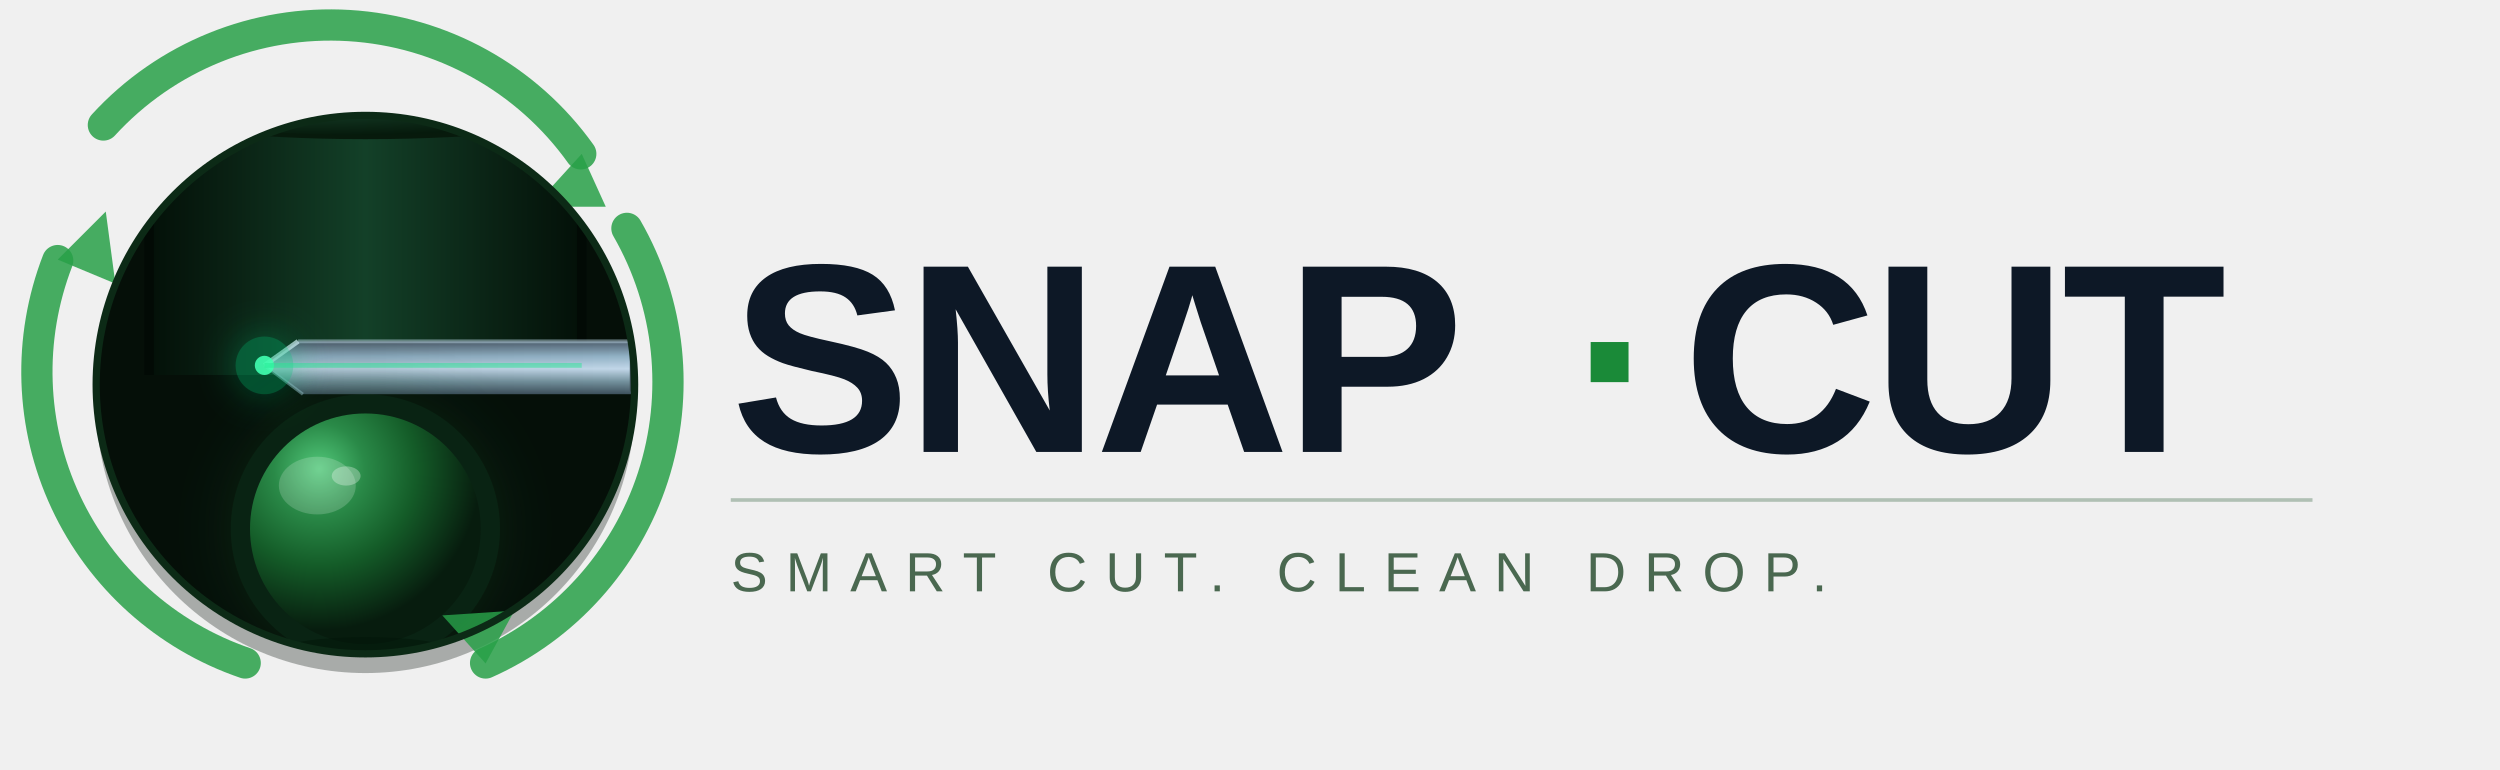
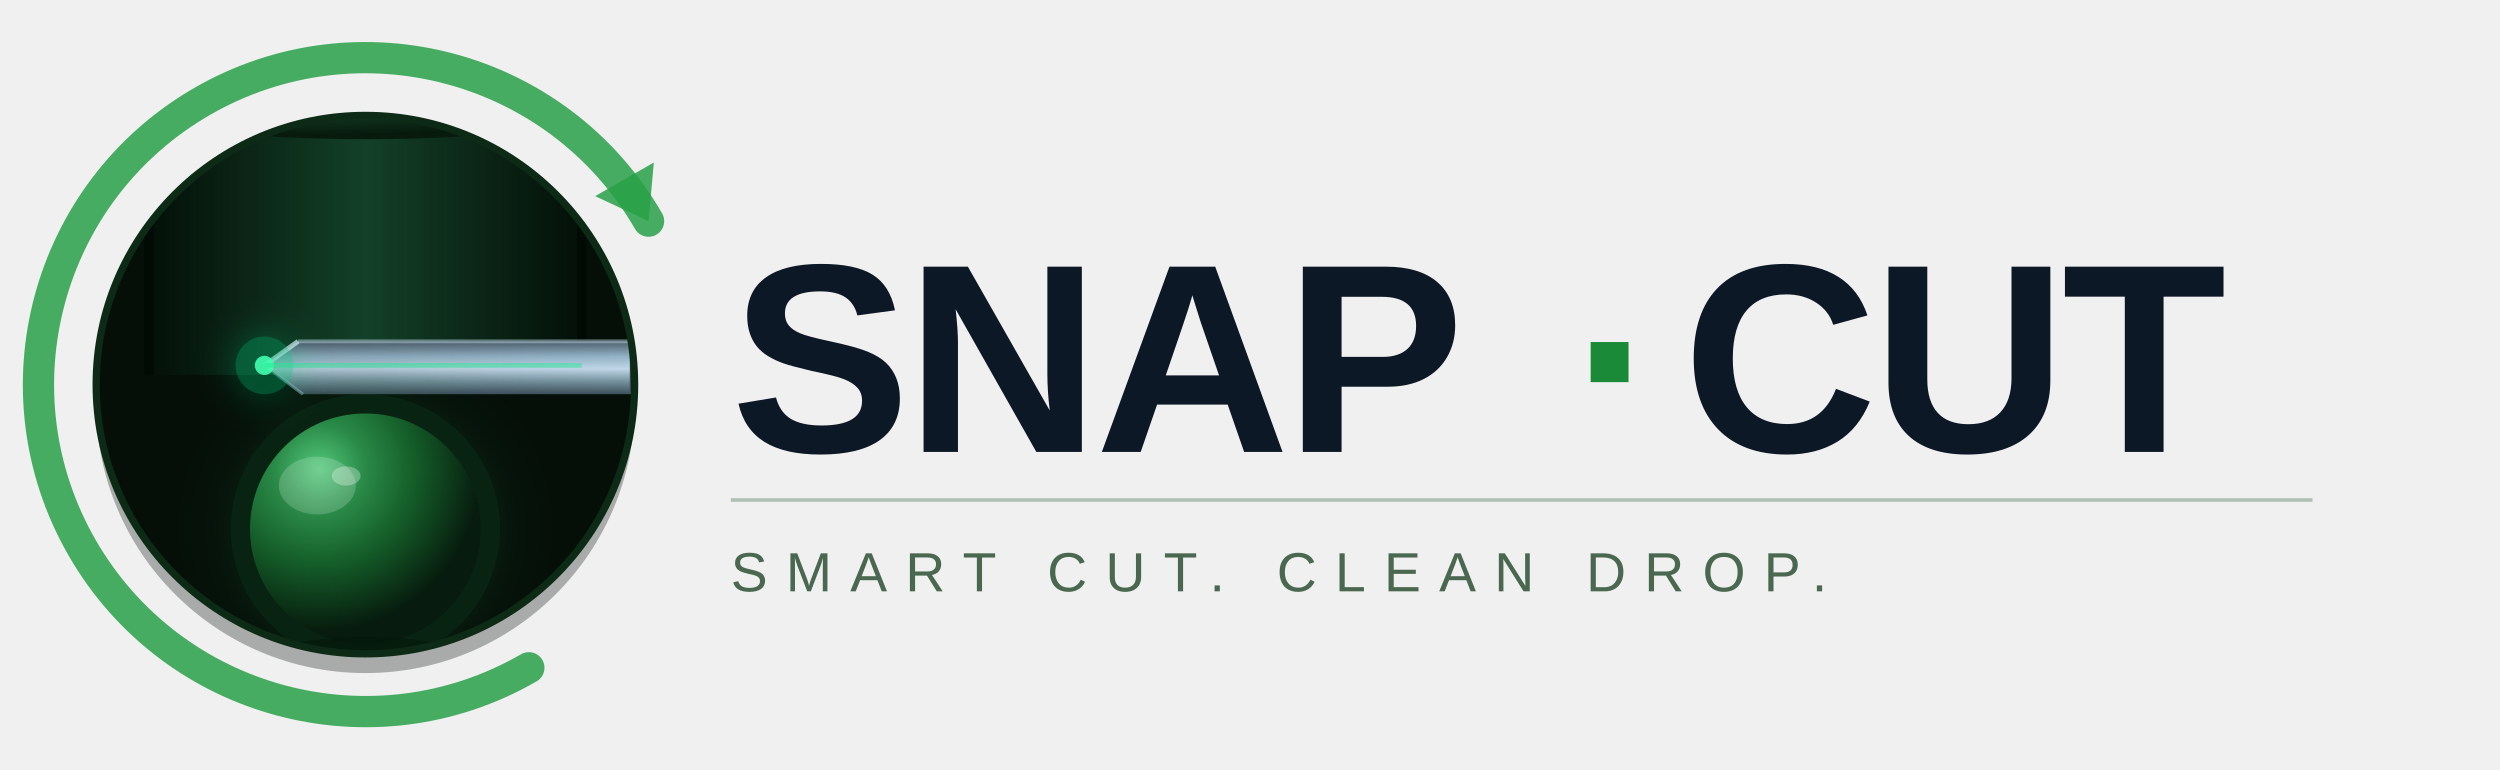
<svg xmlns="http://www.w3.org/2000/svg" viewBox="0 0 520 160" width="520" height="160">
  <defs>
    <linearGradient id="cyl-g" x1="0%" y1="0%" x2="100%" y2="0%">
      <stop offset="0%" stop-color="#031008" />
      <stop offset="20%" stop-color="#0A2214" />
      <stop offset="50%" stop-color="#134028" />
      <stop offset="80%" stop-color="#0A2214" />
      <stop offset="100%" stop-color="#031008" />
    </linearGradient>
    <radialGradient id="cyl-cap-g" cx="38%" cy="32%" r="65%">
      <stop offset="0%" stop-color="#1A4830" />
      <stop offset="100%" stop-color="#061A0C" />
    </radialGradient>
    <radialGradient id="sph-g" cx="30%" cy="24%" r="70%">
      <stop offset="0%" stop-color="#52C87A" />
      <stop offset="28%" stop-color="#2A8A48" />
      <stop offset="60%" stop-color="#145C28" />
      <stop offset="100%" stop-color="#071C0E" />
    </radialGradient>
    <linearGradient id="blade-g" x1="0%" y1="0%" x2="0%" y2="100%">
      <stop offset="0%" stop-color="#4E5F6E" />
      <stop offset="28%" stop-color="#92B2C6" />
      <stop offset="52%" stop-color="#C2D8EA" />
      <stop offset="76%" stop-color="#74929E" />
      <stop offset="100%" stop-color="#3E505C" />
    </linearGradient>
    <linearGradient id="tip-dim-g" x1="100%" y1="0%" x2="0%" y2="0%">
      <stop offset="0%" stop-color="rgba(0,0,0,0)" />
      <stop offset="100%" stop-color="rgba(0,0,0,0.28)" />
    </linearGradient>
    <clipPath id="badge-g">
      <circle cx="76" cy="80" r="56" />
    </clipPath>
    <filter id="tg-g" x="-200%" y="-200%" width="500%" height="500%">
      <feGaussianBlur in="SourceGraphic" stdDeviation="4" result="b" />
      <feMerge>
        <feMergeNode in="b" />
        <feMergeNode in="SourceGraphic" />
      </feMerge>
    </filter>
    <filter id="sphere-glow-g" x="-50%" y="-50%" width="200%" height="200%">
      <feGaussianBlur in="SourceGraphic" stdDeviation="6" result="b" />
      <feMerge>
        <feMergeNode in="b" />
        <feMergeNode in="SourceGraphic" />
      </feMerge>
    </filter>
  </defs>
  <circle cx="76" cy="84" r="56" fill="rgba(0,10,4,0.30)" />
  <circle cx="76" cy="80" r="56" fill="#050F08" />
-   <path d="M 130.4,47.5 A 64,64 0 0,1 101.0,137.9" fill="none" stroke="#28A048" stroke-width="6.5" stroke-linecap="round" opacity="0.85" />
-   <polygon points="101,138  92,128  107,127" fill="#28A048" opacity="0.85" />
-   <path d="M 51.0,137.9 A 64,64 0 0,1 12.0,54.2" fill="none" stroke="#28A048" stroke-width="6.5" stroke-linecap="round" opacity="0.85" />
-   <polygon points="12,54  22,44  24,59" fill="#28A048" opacity="0.85" />
-   <path d="M 21.5,26.0 A 64,64 0 0,1 120.8,32.0" fill="none" stroke="#28A048" stroke-width="6.5" stroke-linecap="round" opacity="0.85" />
-   <polygon points="121,32  126,43  111,43" fill="#28A048" opacity="0.85" />
+   <path d="M 110.0,138.9 A 68,68 0 1,1 134.9,46.0" fill="none" stroke="#28A048" stroke-width="6.5" stroke-linecap="round" opacity="0.85" />
+   <polygon points="134.9,46.0 136.0,33.8 123.8,40.8" fill="#28A048" opacity="0.85" />
  <g clip-path="url(#badge-g)">
    <rect x="31" y="20" width="90" height="58" fill="url(#cyl-g)" />
    <line x1="31" y1="20" x2="31" y2="78" stroke="#020A05" stroke-width="2" />
    <line x1="121" y1="20" x2="121" y2="78" stroke="#020A05" stroke-width="2" />
    <ellipse cx="76" cy="23" rx="45" ry="5.5" fill="url(#cyl-cap-g)" />
    <ellipse cx="76" cy="23" rx="45" ry="5.5" fill="none" stroke="#071A0C" stroke-width="0.9" />
    <polygon points="134,71  62,71  55,76  63,82  134,82" fill="url(#blade-g)" />
    <polygon points="134,71  62,71  55,76  63,82  134,82" fill="url(#tip-dim-g)" opacity="0.38" />
    <line x1="134" y1="71" x2="62" y2="71" stroke="#B8D2E0" stroke-width="0.8" opacity="0.5" />
    <line x1="62" y1="71" x2="55" y2="76" stroke="#DCF0FC" stroke-width="1.0" opacity="0.72" />
    <line x1="55" y1="76" x2="63" y2="82" stroke="#98B8C8" stroke-width="0.65" opacity="0.52" />
    <rect x="131" y="71" width="3" height="11" rx="1" fill="#38484E" />
    <circle cx="55" cy="76" r="6" fill="#00C878" opacity="0.35" filter="url(#tg-g)" />
    <circle cx="55" cy="76" r="2.0" fill="#40FFB0" opacity="0.90" />
    <line x1="55" y1="76" x2="121" y2="76" stroke="#20E890" stroke-width="1.0" opacity="0.45" />
    <circle cx="76" cy="110" r="28" fill="#1A8040" opacity="0.18" filter="url(#sphere-glow-g)" />
    <circle cx="76" cy="110" r="24" fill="url(#sph-g)" />
    <ellipse cx="66" cy="101" rx="8" ry="6" fill="white" opacity="0.18" />
    <ellipse cx="72" cy="99" rx="3" ry="2" fill="white" opacity="0.30" />
    <ellipse cx="76" cy="135" rx="17" ry="2.5" fill="rgba(0,20,8,0.45)" />
  </g>
  <circle cx="76" cy="80" r="56" fill="none" stroke="#0C2A16" stroke-width="1.5" />
  <text x="152" y="94" font-family="'Arial Black','Helvetica Neue',Arial,sans-serif" font-size="56" font-weight="900" fill="#0D1826" letter-spacing="-1">SNAP</text>
  <text x="327" y="94" font-family="'Arial Black','Helvetica Neue',Arial,sans-serif" font-size="56" font-weight="900" fill="#1A8A38">·</text>
  <text x="350" y="94" font-family="'Arial Black','Helvetica Neue',Arial,sans-serif" font-size="56" font-weight="900" fill="#0D1826" letter-spacing="-1">CUT</text>
  <line x1="152" y1="104" x2="481" y2="104" stroke="#B0C0B4" stroke-width="0.75" />
  <text x="152" y="123" font-family="'Helvetica Neue',Arial,sans-serif" font-size="11.5" font-weight="400" fill="#4A6850" letter-spacing="3.8">SMART CUT. CLEAN DROP.</text>
</svg>
